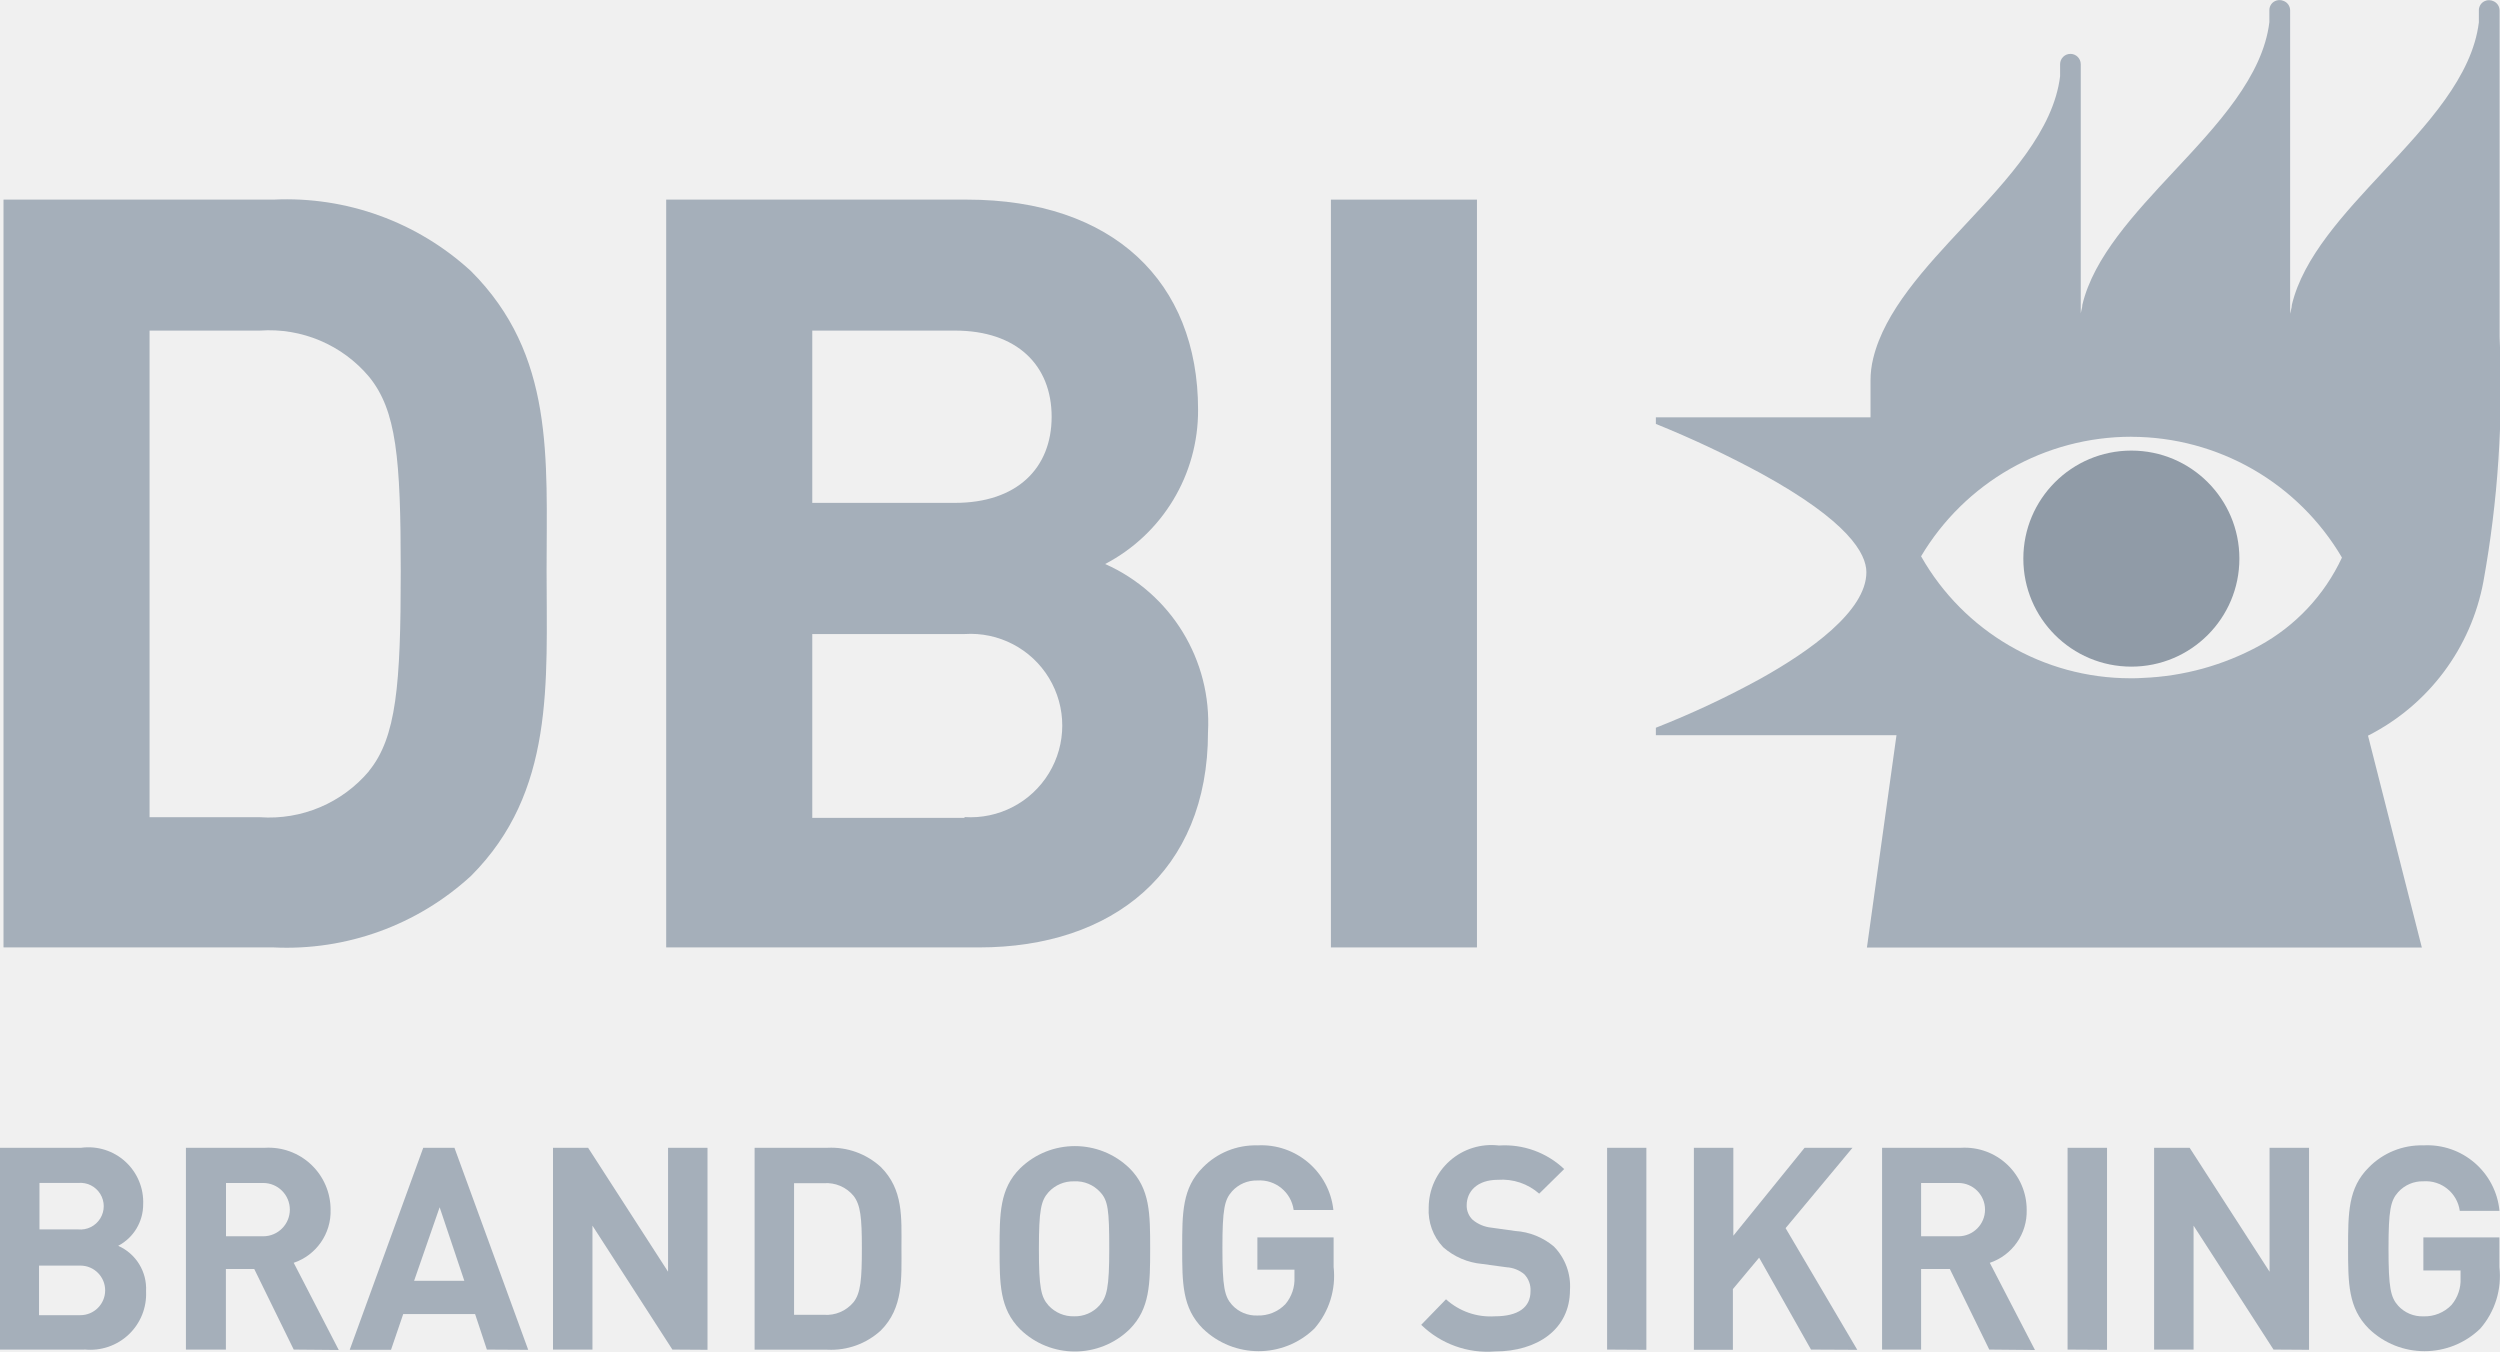
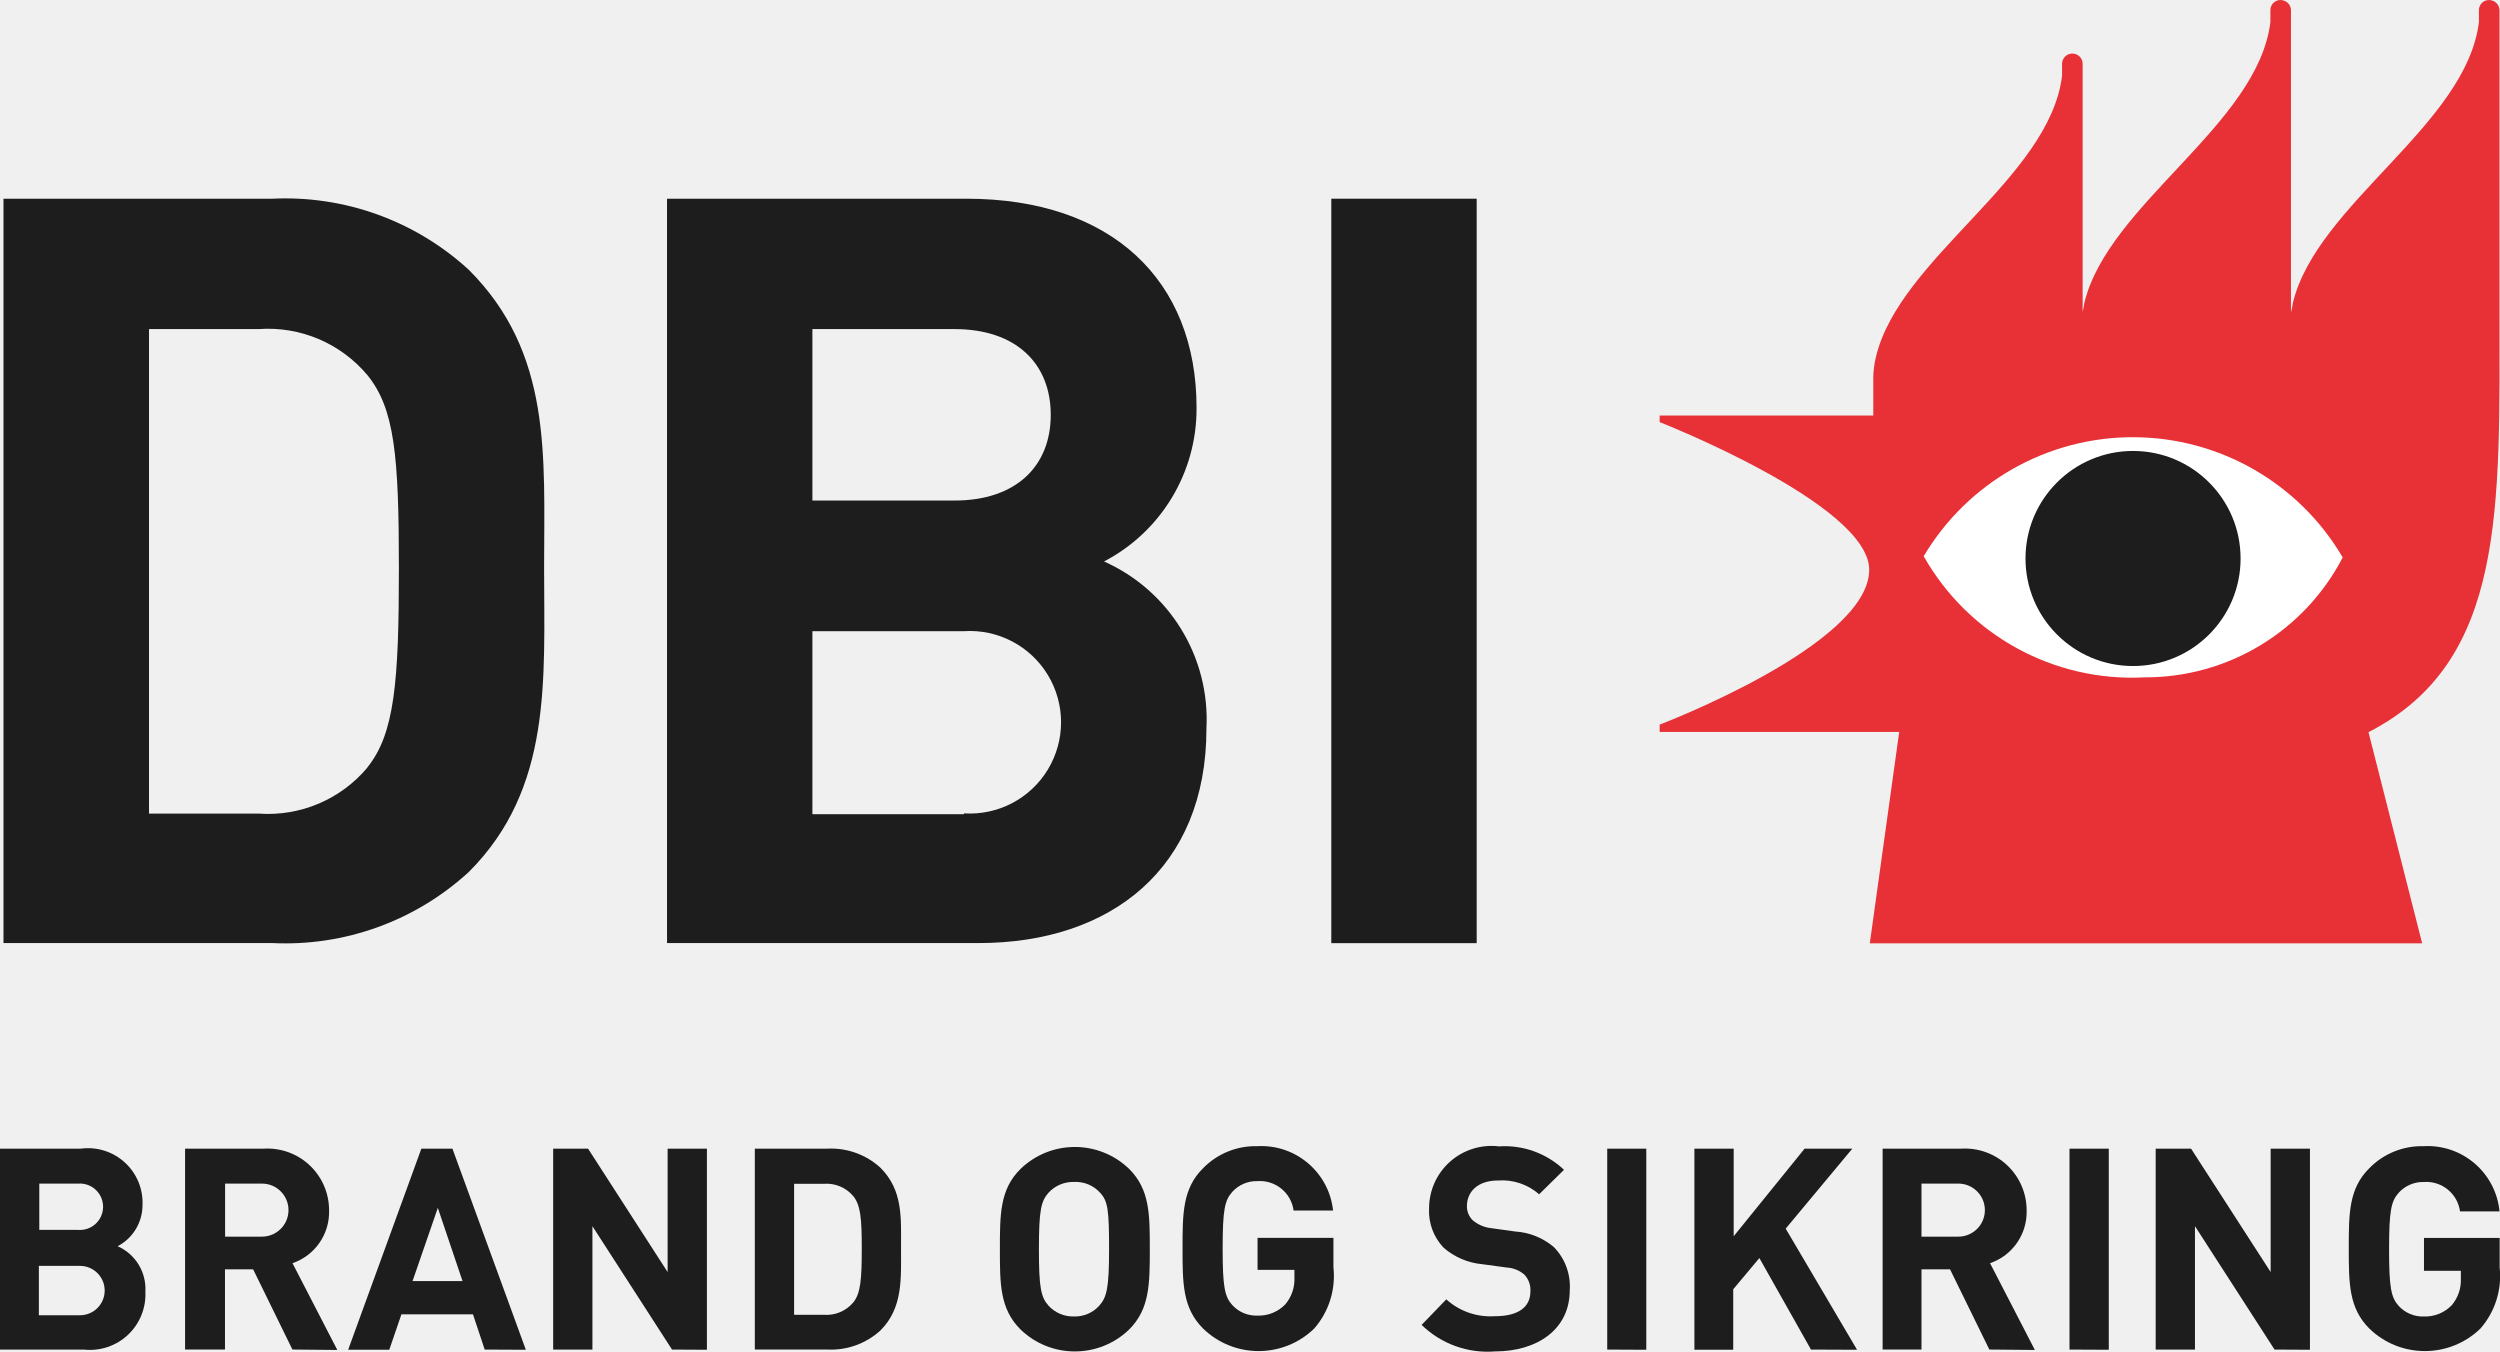
- <svg xmlns="http://www.w3.org/2000/svg" width="88.129" height="47.65" viewBox="0 0 88.129 47.65">
+ <svg xmlns="http://www.w3.org/2000/svg" width="88.13" height="47.65" viewBox="0 0 88.13 47.65">
  <g id="svg_ikoner_logo_121x65" transform="translate(0 0.003)">
-     <rect id="Rectangle_70" data-name="Rectangle 70" width="5.148" height="26.361" transform="translate(46.917 7.034)" fill="#a5afba" />
-     <path id="Path_40" data-name="Path 40" d="M16.649,12.18A9.606,9.606,0,0,0,9.687,9.66H.17V36.021H9.687a9.606,9.606,0,0,0,6.962-2.52c2.964-2.964,2.665-6.809,2.665-10.77S19.605,15.136,16.649,12.18ZM13.059,29.8a4.6,4.6,0,0,1-3.852,1.631H5.318V14.277H9.207a4.6,4.6,0,0,1,3.852,1.631c.961,1.187,1.114,2.847,1.114,6.852s-.153,5.855-1.121,7.042Z" transform="translate(-0.046 -2.626)" fill="#a5afba" />
-     <path id="Path_41" data-name="Path 41" d="M47.724,22.505A6.1,6.1,0,0,0,51,17.066c0-4.515-3-7.406-8.148-7.406H32.25V36.021H43.282c4.7,0,8.068-2.665,8.068-7.588A6.124,6.124,0,0,0,47.724,22.505ZM37.4,14.277H42.43c2.185,0,3.408,1.223,3.408,3.037S44.615,20.35,42.43,20.35H37.4Zm5.367,17.178H37.4V24.974h5.367a3.233,3.233,0,1,1,0,6.452Z" transform="translate(-8.766 -2.626)" fill="#a5afba" />
-     <path id="Path_42" data-name="Path 42" d="M2.978,62.674H0V55.56H2.862a1.932,1.932,0,0,1,2.185,2,1.646,1.646,0,0,1-.881,1.456,1.653,1.653,0,0,1,.983,1.6,1.966,1.966,0,0,1-2.17,2.054ZM2.745,56.8H1.391v1.638H2.753a.823.823,0,1,0,0-1.638Zm.087,2.913H1.376v1.748H2.833a.874.874,0,1,0,0-1.748Z" transform="translate(0 -15.102)" fill="#a5afba" />
-     <path id="Path_43" data-name="Path 43" d="M12.8,62.673l-1.391-2.84h-1v2.84H9V55.559h2.789A2.185,2.185,0,0,1,14.1,57.743a1.915,1.915,0,0,1-1.3,1.871l1.587,3.073ZM11.723,56.8H10.413v1.879h1.311a.939.939,0,1,0,0-1.879Z" transform="translate(-2.446 -15.101)" fill="#a5afba" />
-     <path id="Path_44" data-name="Path 44" d="M21.765,62.674l-.415-1.252H18.816l-.43,1.26H16.93l2.592-7.122h1.1l2.6,7.122ZM20.1,57.657l-.9,2.592h1.77Z" transform="translate(-4.602 -15.102)" fill="#a5afba" />
-     <path id="Path_45" data-name="Path 45" d="M30.979,62.674l-2.818-4.369v4.369H26.77V55.56h1.238l2.818,4.369V55.56h1.391v7.122Z" transform="translate(-7.276 -15.102)" fill="#a5afba" />
-     <path id="Path_46" data-name="Path 46" d="M40.979,62a2.592,2.592,0,0,1-1.879.677H36.53V55.559H39.1a2.592,2.592,0,0,1,1.879.677c.8.8.728,1.777.728,2.847S41.78,61.2,40.979,62Zm-.968-4.755a1.238,1.238,0,0,0-1.041-.437H37.921v4.639h1.049a1.238,1.238,0,0,0,1.041-.437c.262-.32.3-.83.3-1.908s-.044-1.536-.3-1.857Z" transform="translate(-9.929 -15.101)" fill="#a5afba" />
-     <path id="Path_47" data-name="Path 47" d="M52.97,61.939a2.767,2.767,0,0,1-3.852,0c-.728-.728-.728-1.609-.728-2.84s0-2.119.728-2.84a2.767,2.767,0,0,1,3.852,0c.728.728.728,1.609.728,2.84S53.691,61.218,52.97,61.939ZM51.936,57.1a1.158,1.158,0,0,0-.918-.379,1.18,1.18,0,0,0-.9.379c-.269.3-.342.626-.342,2s.073,1.7.342,2a1.18,1.18,0,0,0,.9.379,1.158,1.158,0,0,0,.888-.379c.269-.3.35-.626.35-2S52.213,57.395,51.936,57.1Z" transform="translate(-13.153 -15.08)" fill="#a5afba" />
-     <path id="Path_48" data-name="Path 48" d="M61.89,61.9a2.825,2.825,0,0,1-3.932,0c-.728-.728-.728-1.609-.728-2.84s0-2.119.728-2.84a2.592,2.592,0,0,1,1.922-.779,2.556,2.556,0,0,1,2.68,2.279h-1.4a1.209,1.209,0,0,0-1.282-1.041,1.158,1.158,0,0,0-.888.379c-.269.3-.342.626-.342,2s.073,1.711.342,2.01a1.151,1.151,0,0,0,.888.371,1.311,1.311,0,0,0,.99-.4,1.369,1.369,0,0,0,.32-.947v-.269H59.881V58.686h2.687v1.041A2.825,2.825,0,0,1,61.89,61.9Z" transform="translate(-15.556 -15.068)" fill="#a5afba" />
-     <path id="Path_49" data-name="Path 49" d="M71.4,62.708a3.342,3.342,0,0,1-2.6-.939l.874-.9a2.33,2.33,0,0,0,1.719.6c.823,0,1.26-.313,1.26-.881a.794.794,0,0,0-.218-.6,1.063,1.063,0,0,0-.626-.248l-.859-.117a2.41,2.41,0,0,1-1.376-.59,1.879,1.879,0,0,1-.51-1.4,2.21,2.21,0,0,1,2.476-2.185,3.051,3.051,0,0,1,2.3.83l-.881.867a1.981,1.981,0,0,0-1.456-.488c-.728,0-1.1.408-1.1.9a.684.684,0,0,0,.211.51,1.223,1.223,0,0,0,.663.277l.837.117a2.352,2.352,0,0,1,1.362.546,2,2,0,0,1,.568,1.536C74.043,61.928,72.892,62.708,71.4,62.708Z" transform="translate(-18.7 -15.07)" fill="#a5afba" />
-     <path id="Path_50" data-name="Path 50" d="M77.8,62.674V55.56h1.384v7.122Z" transform="translate(-21.147 -15.102)" fill="#a5afba" />
-     <path id="Path_51" data-name="Path 51" d="M86.129,62.674,84.3,59.434l-.925,1.107v2.141H82V55.56h1.391v3.1l2.512-3.1h1.689l-2.359,2.833,2.527,4.289Z" transform="translate(-22.288 -15.102)" fill="#a5afba" />
-     <path id="Path_52" data-name="Path 52" d="M94.889,62.673,93.5,59.833H92.486v2.84H91.11V55.559H93.9a2.185,2.185,0,0,1,2.308,2.185,1.915,1.915,0,0,1-1.3,1.871L96.5,62.688ZM93.812,56.8H92.486v1.879H93.8a.939.939,0,1,0,0-1.879Z" transform="translate(-24.764 -15.101)" fill="#a5afba" />
-     <path id="Path_53" data-name="Path 53" d="M100.09,62.674V55.56h1.391v7.122Z" transform="translate(-27.205 -15.102)" fill="#a5afba" />
-     <path id="Path_54" data-name="Path 54" d="M108.489,62.674l-2.818-4.369v4.369H104.28V55.56h1.252l2.818,4.369V55.56h1.391v7.122Z" transform="translate(-28.344 -15.102)" fill="#a5afba" />
-     <path id="Path_55" data-name="Path 55" d="M118.33,61.9a2.825,2.825,0,0,1-3.932,0c-.728-.728-.728-1.609-.728-2.84s0-2.119.728-2.84a2.592,2.592,0,0,1,1.922-.779,2.556,2.556,0,0,1,2.687,2.308h-1.4a1.209,1.209,0,0,0-1.282-1.041,1.158,1.158,0,0,0-.888.379c-.269.3-.342.626-.342,2s.073,1.711.342,2.01a1.151,1.151,0,0,0,.888.371,1.311,1.311,0,0,0,.99-.4,1.369,1.369,0,0,0,.32-.947v-.269h-1.311V58.686h2.68v1.041A2.825,2.825,0,0,1,118.33,61.9Z" transform="translate(-30.896 -15.068)" fill="#a5afba" />
-     <path id="Exclusion_2" data-name="Exclusion 2" d="M1112-6988.6h-19.56l1.042-7.486H1085v-.263a31.942,31.942,0,0,0,3.711-1.742c1.693-.947,3.71-2.364,3.71-3.74,0-.66-.644-1.8-3.711-3.482a36.619,36.619,0,0,0-3.71-1.746v-.233h7.567v-1.3a3.245,3.245,0,0,1,.093-.771c.4-1.672,1.838-3.211,3.229-4.7,1.538-1.646,3.129-3.348,3.361-5.255v-.421a.364.364,0,0,1,.363-.365.365.365,0,0,1,.365.365v8.781a1.133,1.133,0,0,1,.027-.124.745.745,0,0,0,.031-.183c.4-1.67,1.837-3.209,3.229-4.7,1.539-1.646,3.13-3.348,3.362-5.255v-.423a.356.356,0,0,1,.16-.3.366.366,0,0,1,.2-.057.354.354,0,0,1,.146.031.358.358,0,0,1,.226.335v10.69c.006-.035.016-.069.025-.1l0-.013a.815.815,0,0,0,.037-.205c.4-1.67,1.837-3.21,3.229-4.7,1.538-1.646,3.129-3.347,3.362-5.254v-.423a.356.356,0,0,1,.16-.3.367.367,0,0,1,.2-.057.354.354,0,0,1,.146.031.358.358,0,0,1,.225.335v10.56q0,.48,0,.949a38.319,38.319,0,0,1-.569,8.609,7.656,7.656,0,0,1-4.07,5.442l1.9,7.478Zm-10.245-18.007a8.63,8.63,0,0,0-4.26,1.127,8.628,8.628,0,0,0-3.146,3.087,8.48,8.48,0,0,0,7.37,4.3c.148,0,.3,0,.444-.012a9.343,9.343,0,0,0,4.11-1.135,6.823,6.823,0,0,0,2.909-3.1v-.014a8.625,8.625,0,0,0-3.14-3.108,8.623,8.623,0,0,0-4.267-1.143Z" transform="translate(-1026.628 7022)" fill="#a5afba" />
-     <circle id="Ellipse_3" data-name="Ellipse 3" cx="3.808" cy="3.808" r="3.808" transform="translate(71.326 15.881)" fill="#909ba7" />
+     <rect id="Rectangle_232" data-name="Rectangle 232" width="5.125" height="26.243" transform="translate(46.931 7.002)" fill="#1d1d1d" />
+     <path id="Path_637" data-name="Path 637" d="M16.575,12.168A9.563,9.563,0,0,0,9.645,9.66H.17V35.9H9.645a9.563,9.563,0,0,0,6.93-2.508c2.95-2.95,2.653-6.778,2.653-10.722S19.519,15.112,16.575,12.168ZM13,29.712a4.574,4.574,0,0,1-3.835,1.624H5.3V14.256H9.166A4.574,4.574,0,0,1,13,15.88c.957,1.182,1.109,2.834,1.109,6.822s-.152,5.828-1.116,7.01Z" transform="translate(-0.047 -2.658)" fill="#1d1d1d" />
+     <path id="Path_638" data-name="Path 638" d="M47.655,22.448a6.068,6.068,0,0,0,3.262-5.415c0-4.495-2.987-7.373-8.112-7.373H32.25V35.9H43.233c4.683,0,8.032-2.653,8.032-7.554A6.1,6.1,0,0,0,47.655,22.448Zm-10.28-8.192h5.009c2.175,0,3.393,1.218,3.393,3.023S44.559,20.3,42.385,20.3H37.375Zm5.343,17.1H37.375V24.905h5.343a3.218,3.218,0,1,1,0,6.423Z" transform="translate(-8.736 -2.658)" fill="#1d1d1d" />
+     <path id="Path_639" data-name="Path 639" d="M2.965,62.643H0V55.56H2.849a1.924,1.924,0,0,1,2.175,1.994A1.638,1.638,0,0,1,4.147,59,1.646,1.646,0,0,1,5.125,60.6a1.957,1.957,0,0,1-2.16,2.044Zm-.232-5.85H1.385v1.631H2.74a.819.819,0,1,0,0-1.631Zm.087,2.9H1.37v1.74H2.82a.87.87,0,1,0,0-1.74Z" transform="translate(0 -15.071)" fill="#1d1d1d" />
+     <path id="Path_640" data-name="Path 640" d="M12.784,62.641,11.4,59.814h-.993v2.827H9V55.559h2.777a2.175,2.175,0,0,1,2.3,2.175,1.907,1.907,0,0,1-1.29,1.863l1.58,3.059Zm-1.073-5.85h-1.3v1.87h1.3a.935.935,0,1,0,0-1.87Z" transform="translate(-2.476 -15.07)" fill="#1d1d1d" />
+     <path id="Path_641" data-name="Path 641" d="M21.744,62.643,21.33,61.4H18.808L18.38,62.65H16.93l2.581-7.09h1.095l2.588,7.09Zm-1.653-4.995L19.2,60.229h1.762Z" transform="translate(-4.657 -15.071)" fill="#1d1d1d" />
+     <path id="Path_642" data-name="Path 642" d="M30.96,62.643l-2.806-4.35v4.35H26.77V55.56H28l2.805,4.35V55.56h1.385v7.09Z" transform="translate(-7.27 -15.071)" fill="#1d1d1d" />
+     <path id="Path_643" data-name="Path 643" d="M40.959,61.967a2.581,2.581,0,0,1-1.87.674H36.53V55.559h2.559a2.581,2.581,0,0,1,1.87.674c.8.8.725,1.769.725,2.834S41.757,61.17,40.959,61.967ZM40,57.233a1.232,1.232,0,0,0-1.037-.435H37.915v4.618h1.044A1.232,1.232,0,0,0,40,60.981c.261-.319.3-.826.3-1.9s-.043-1.53-.3-1.849Z" transform="translate(-9.921 -15.07)" fill="#1d1d1d" />
+     <path id="Path_644" data-name="Path 644" d="M52.95,61.91a2.755,2.755,0,0,1-3.835,0c-.725-.725-.725-1.6-.725-2.827s0-2.11.725-2.827a2.755,2.755,0,0,1,3.835,0c.725.725.725,1.6.725,2.827S53.668,61.192,52.95,61.91ZM51.92,57.089a1.153,1.153,0,0,0-.913-.377,1.174,1.174,0,0,0-.9.377c-.268.3-.341.623-.341,1.994s.072,1.689.341,1.994a1.174,1.174,0,0,0,.9.377,1.153,1.153,0,0,0,.884-.377c.268-.3.348-.623.348-1.994S52.2,57.386,51.92,57.089Z" transform="translate(-13.142 -15.049)" fill="#1d1d1d" />
+     <path id="Path_645" data-name="Path 645" d="M61.87,61.869a2.813,2.813,0,0,1-3.915,0c-.725-.725-.725-1.6-.725-2.827s0-2.11.725-2.827a2.581,2.581,0,0,1,1.914-.776,2.545,2.545,0,0,1,2.668,2.269H61.145a1.2,1.2,0,0,0-1.276-1.037,1.153,1.153,0,0,0-.884.377c-.268.3-.341.623-.341,1.994s.072,1.7.341,2a1.145,1.145,0,0,0,.884.37,1.3,1.3,0,0,0,.986-.4,1.363,1.363,0,0,0,.319-.942V59.8h-1.3V58.672h2.675v1.037A2.813,2.813,0,0,1,61.87,61.869Z" transform="translate(-15.543 -15.037)" fill="#1d1d1d" />
+     <path id="Path_646" data-name="Path 646" d="M71.388,62.675A3.327,3.327,0,0,1,68.8,61.74l.87-.9a2.32,2.32,0,0,0,1.711.594c.819,0,1.254-.312,1.254-.877a.79.79,0,0,0-.217-.594,1.058,1.058,0,0,0-.623-.246l-.855-.116a2.4,2.4,0,0,1-1.37-.587,1.87,1.87,0,0,1-.507-1.392,2.2,2.2,0,0,1,2.465-2.175,3.037,3.037,0,0,1,2.291.826l-.877.863a1.972,1.972,0,0,0-1.45-.486c-.725,0-1.095.406-1.095.9a.681.681,0,0,0,.21.507,1.218,1.218,0,0,0,.66.275l.834.116a2.342,2.342,0,0,1,1.356.544,1.986,1.986,0,0,1,.565,1.53C74.02,61.9,72.874,62.675,71.388,62.675Z" transform="translate(-18.685 -15.038)" fill="#1d1d1d" />
+     <path id="Path_647" data-name="Path 647" d="M77.8,62.643V55.56h1.377v7.09Z" transform="translate(-21.142 -15.071)" fill="#1d1d1d" />
+     <path id="Path_648" data-name="Path 648" d="M86.11,62.643l-1.82-3.226-.921,1.1V62.65H82V55.56h1.385v3.088l2.5-3.088h1.682l-2.349,2.82,2.516,4.27Z" transform="translate(-22.269 -15.071)" fill="#1d1d1d" />
+     <path id="Path_649" data-name="Path 649" d="M94.872,62.641l-1.385-2.827H92.48v2.827H91.11V55.559h2.777a2.175,2.175,0,0,1,2.3,2.175,1.907,1.907,0,0,1-1.29,1.863l1.58,3.059ZM93.8,56.791H92.48v1.87h1.3a.935.935,0,1,0,0-1.87Z" transform="translate(-24.744 -15.07)" fill="#1d1d1d" />
+     <path id="Path_650" data-name="Path 650" d="M100.09,62.643V55.56h1.385v7.09Z" transform="translate(-27.136 -15.071)" fill="#1d1d1d" />
+     <path id="Path_651" data-name="Path 651" d="M108.47,62.643l-2.805-4.35v4.35H104.28V55.56h1.247l2.806,4.35V55.56h1.385v7.09Z" transform="translate(-28.288 -15.071)" fill="#1d1d1d" />
+     <path id="Path_652" data-name="Path 652" d="M118.31,61.869a2.813,2.813,0,0,1-3.915,0c-.725-.725-.725-1.6-.725-2.827s0-2.11.725-2.827a2.581,2.581,0,0,1,1.914-.776,2.545,2.545,0,0,1,2.675,2.3h-1.392a1.2,1.2,0,0,0-1.276-1.037,1.153,1.153,0,0,0-.884.377c-.268.3-.341.623-.341,1.994s.072,1.7.341,2a1.145,1.145,0,0,0,.884.37,1.3,1.3,0,0,0,.986-.4,1.363,1.363,0,0,0,.319-.942v-.268h-1.3v-1.16h2.668v1.037A2.813,2.813,0,0,1,118.31,61.869Z" transform="translate(-30.871 -15.037)" fill="#1d1d1d" />
+     <path id="Path_653" data-name="Path 653" d="M109.766,10.873V.362a.355.355,0,0,0-.225-.333.355.355,0,0,0-.5.326v.42c-.442,3.625-5.727,6.416-6.561,9.91a1.781,1.781,0,0,1-.065.319h0V.362a.355.355,0,0,0-.225-.333.355.355,0,0,0-.5.326c0,.145,0,.283,0,.42-.442,3.625-5.727,6.416-6.561,9.91a2.249,2.249,0,0,1-.058.3h0V2.9h0V2.247a.362.362,0,1,0-.725,0v.42c-.442,3.625-5.727,6.416-6.561,9.91a3.206,3.206,0,0,0-.094.768h0v1.3H80.16v.232s7.387,2.9,7.387,5.205c0,2.653-7.387,5.459-7.387,5.459V25.8h8.445l-1.037,7.452h19.472l-1.892-7.445C110.006,23.32,109.766,17.912,109.766,10.873Z" transform="translate(-21.654 0)" fill="#e73137" />
+     <path id="Path_654" data-name="Path 654" d="M107.767,25.389a7.836,7.836,0,0,1-6.988,4.219A8.431,8.431,0,0,1,93,25.338a8.576,8.576,0,0,1,14.767.036" transform="translate(-25.186 -5.733)" fill="#fff" />
+     <circle id="Ellipse_7" data-name="Ellipse 7" cx="3.791" cy="3.791" r="3.791" transform="translate(71.403 15.894)" fill="#1d1d1d" />
  </g>
</svg>
